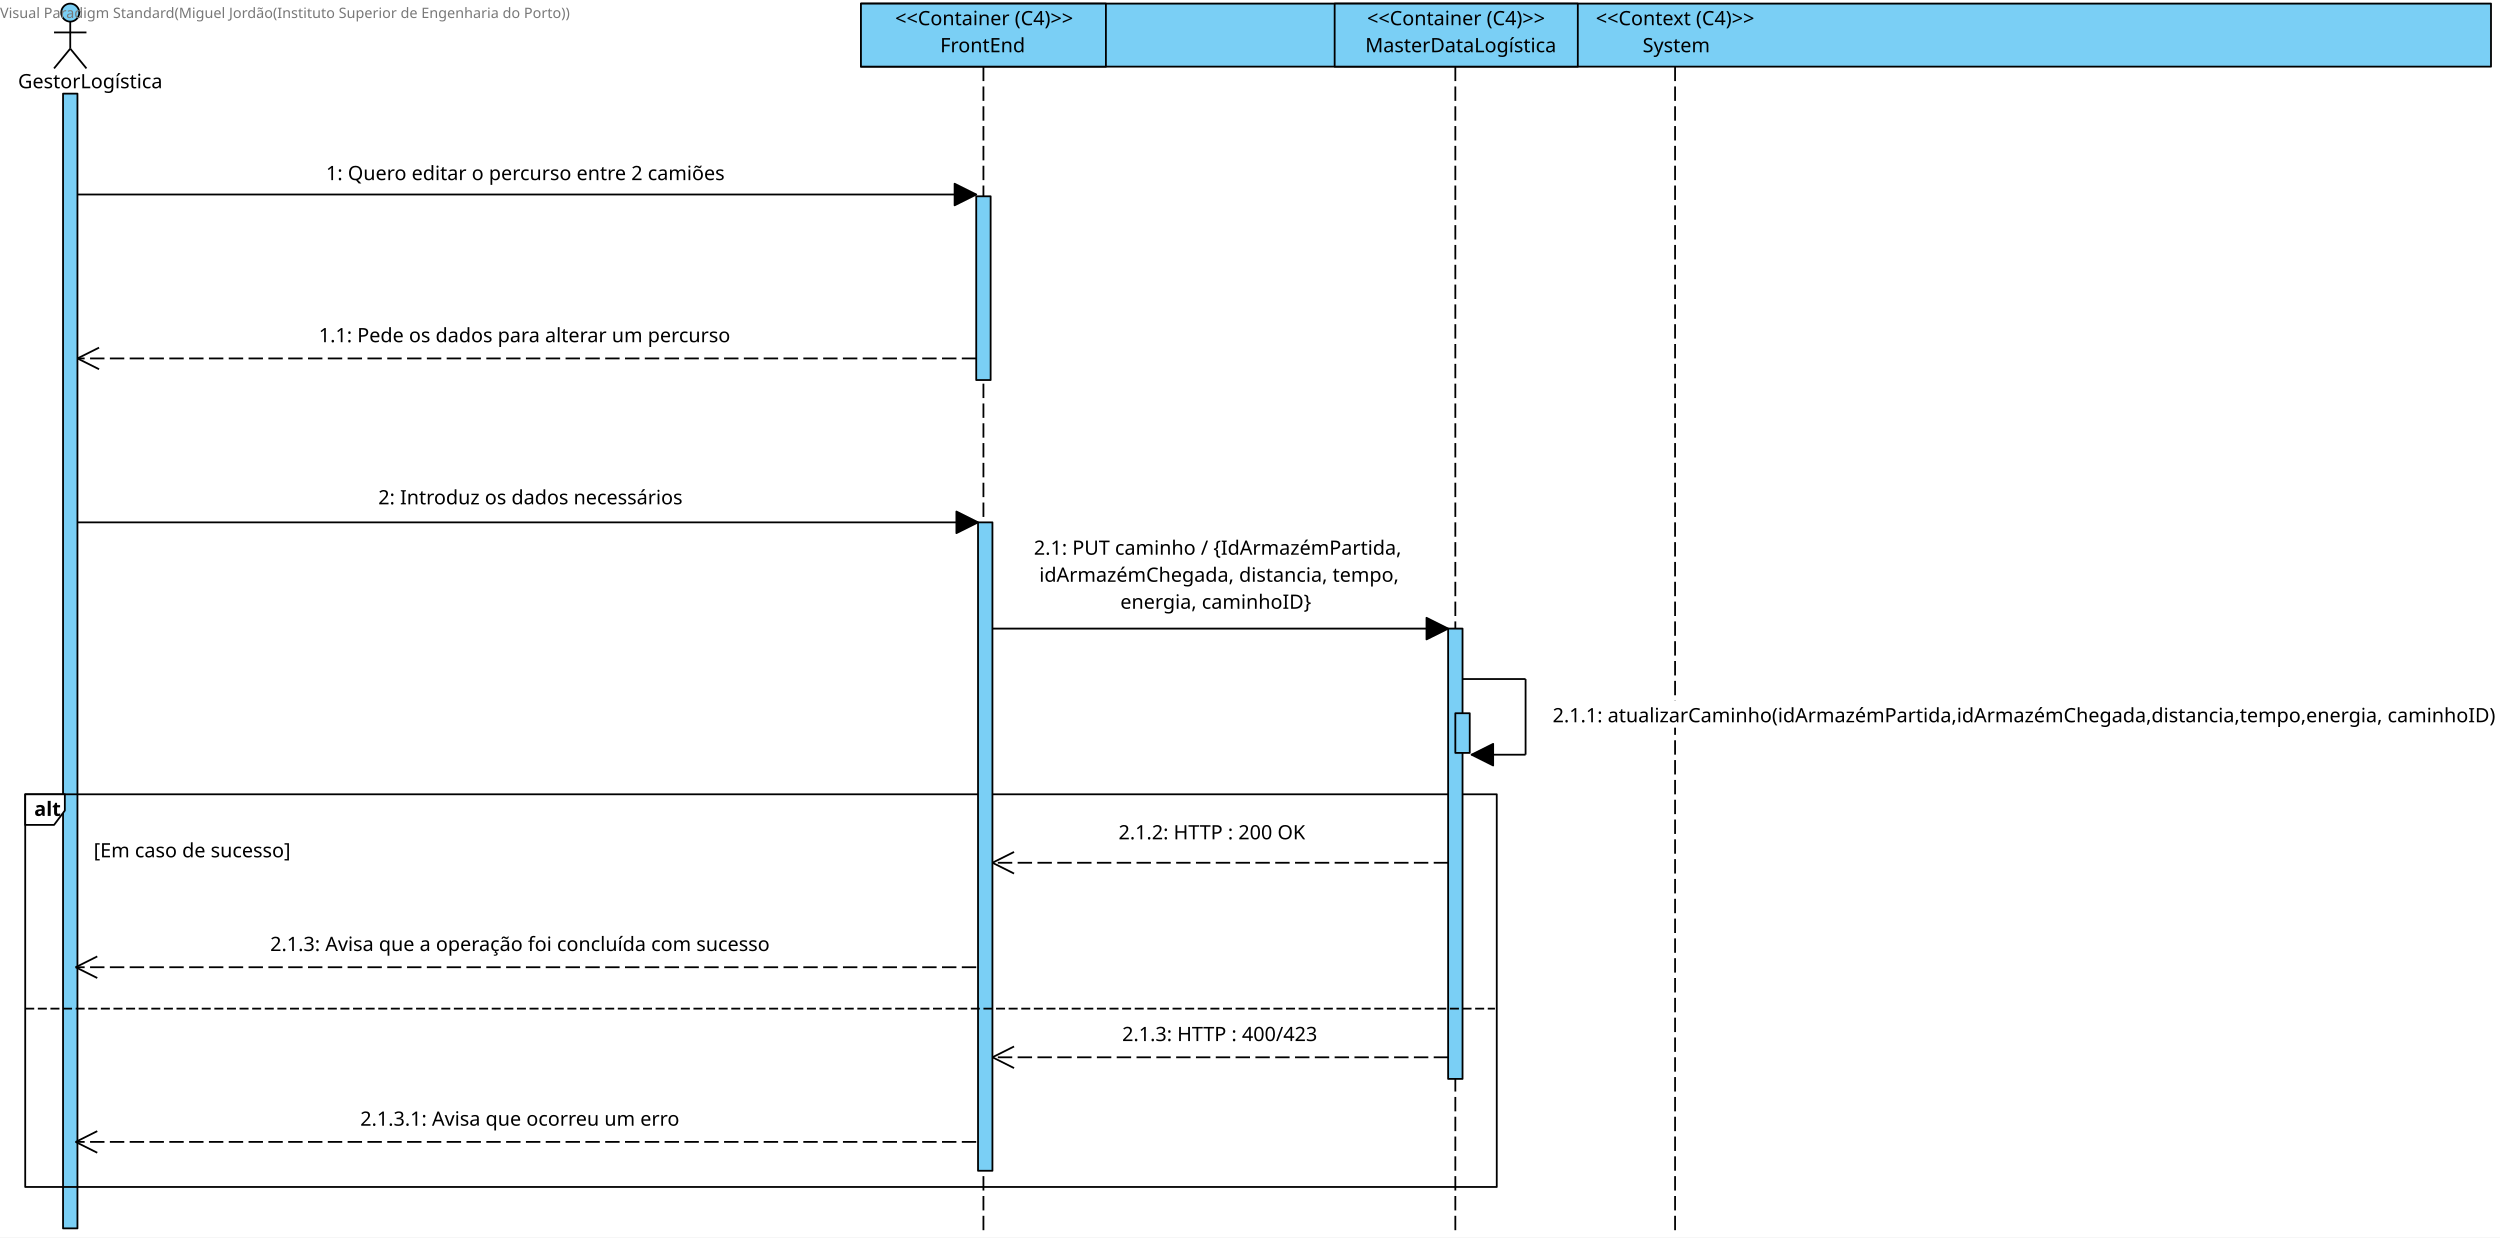
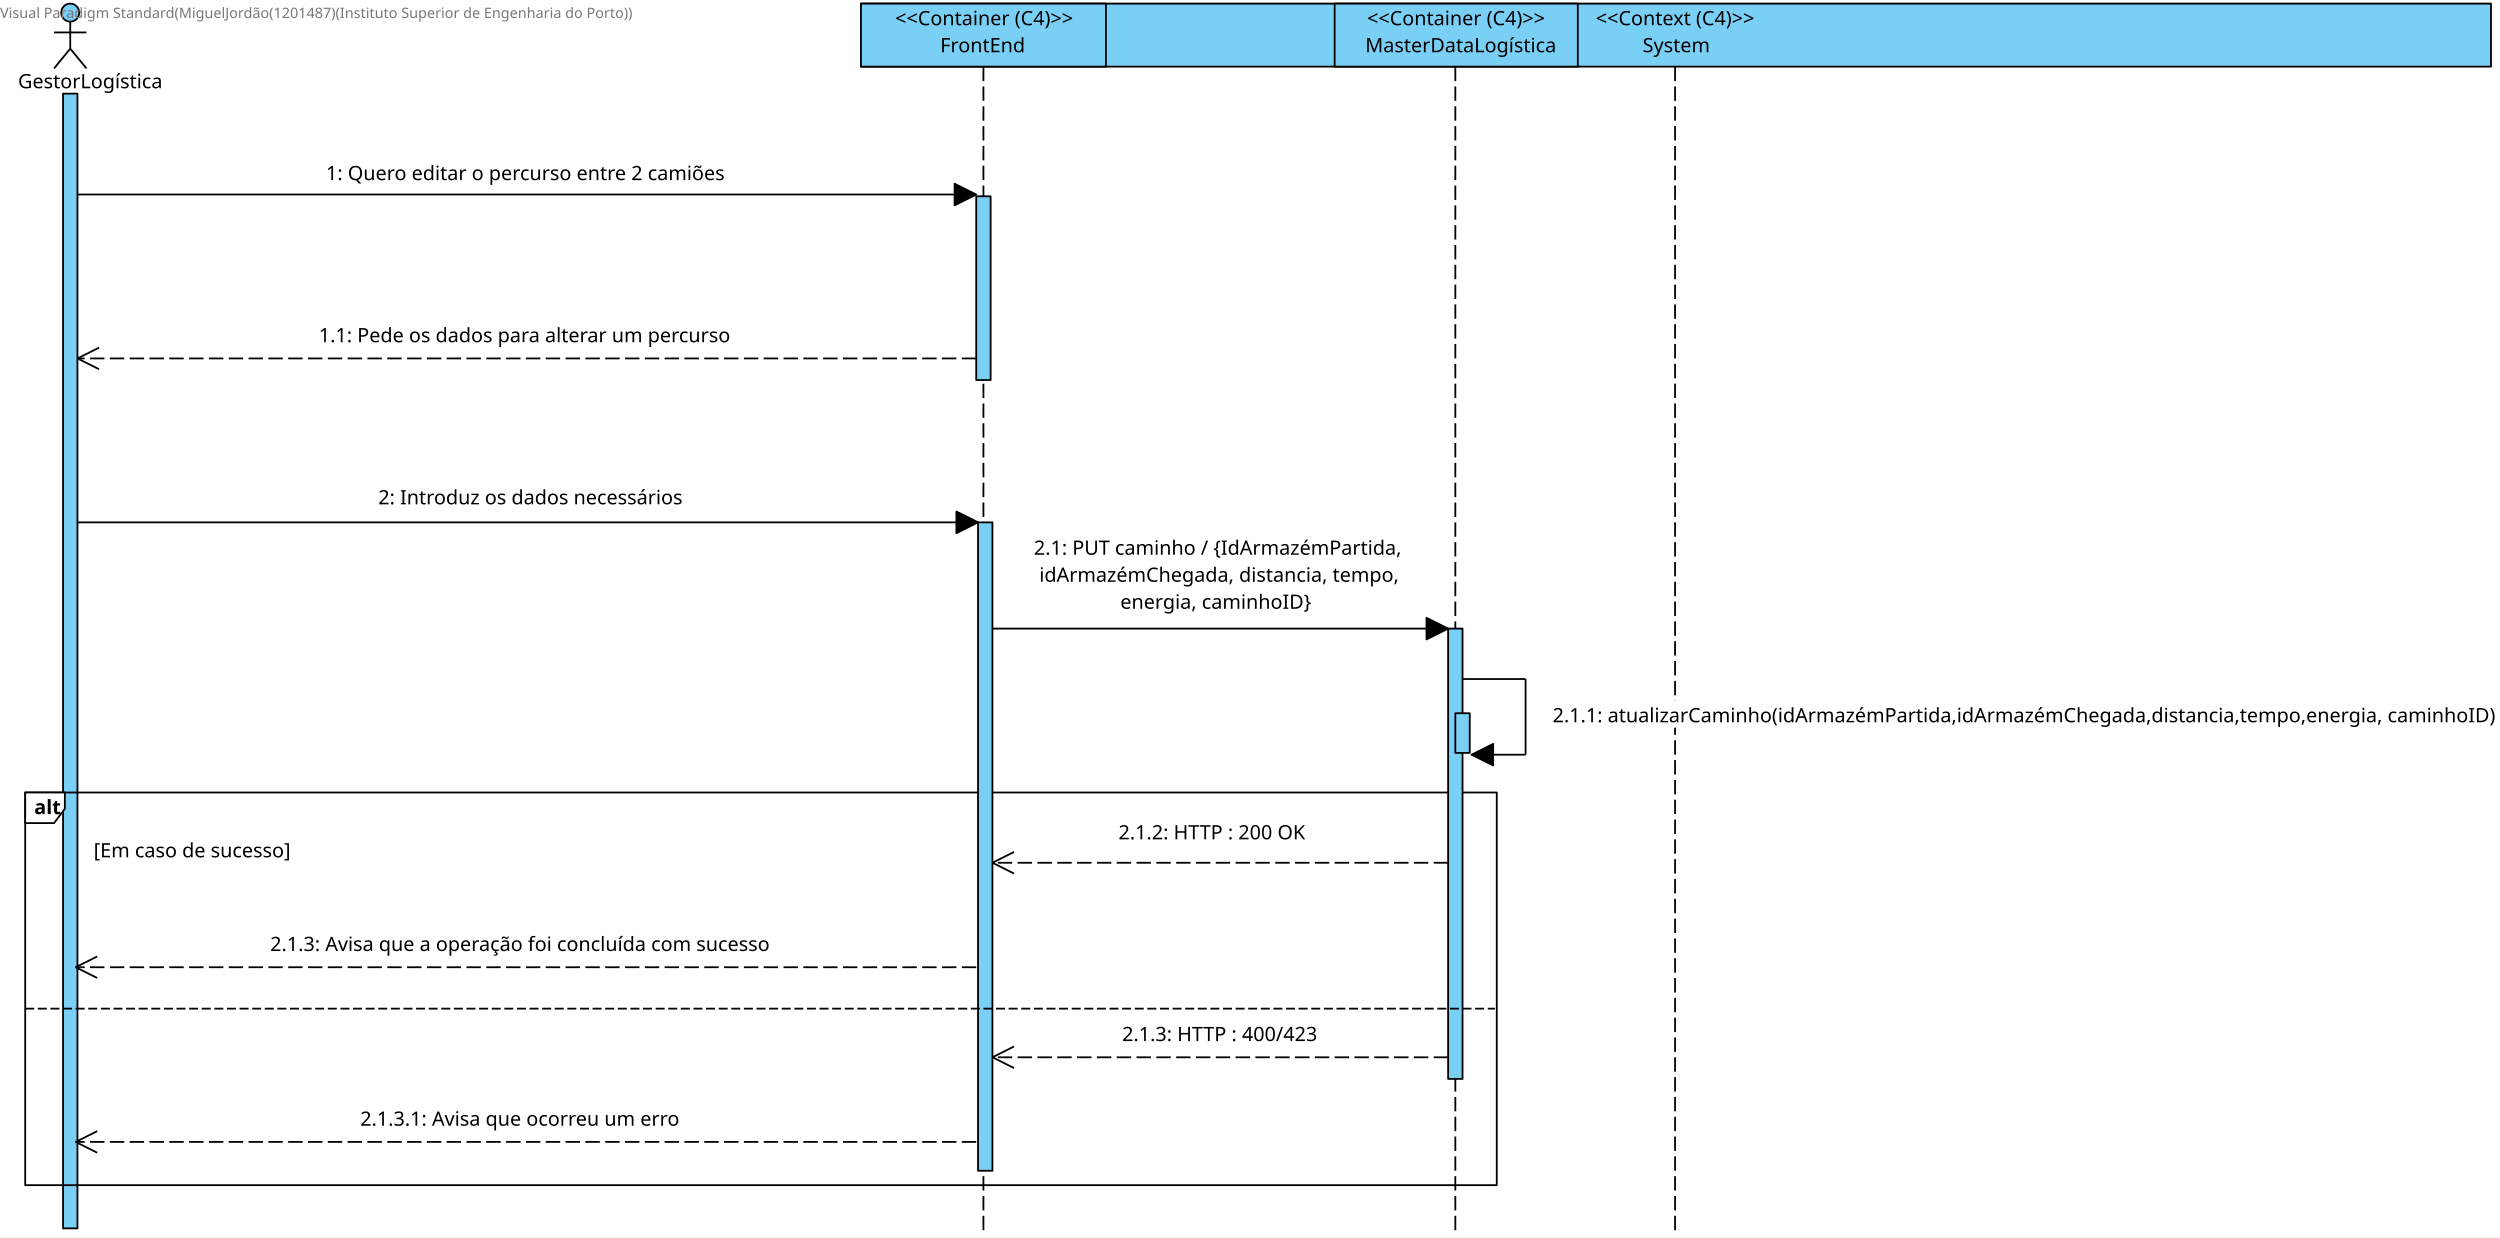
<svg xmlns="http://www.w3.org/2000/svg" fill-opacity="0" color-rendering="auto" color-interpolation="auto" text-rendering="auto" stroke="rgb(0,0,0)" stroke-linecap="square" width="1388" stroke-miterlimit="10" shape-rendering="auto" stroke-opacity="0" fill="rgb(0,0,0)" stroke-dasharray="none" font-weight="normal" stroke-width="1" height="687" font-family="'Dialog'" font-style="normal" stroke-linejoin="miter" font-size="12px" stroke-dashoffset="0" image-rendering="auto">
  <defs id="genericDefs" />
  <g>
    <defs id="defs1">
      <clipPath clipPathUnits="userSpaceOnUse" id="clipPath1">
        <path d="M-7 -7 L917 -7 L917 692 L-7 692 L-7 -7 Z" />
      </clipPath>
      <clipPath clipPathUnits="userSpaceOnUse" id="clipPath2">
        <path d="M-7 -7 L148 -7 L148 692 L-7 692 L-7 -7 Z" />
      </clipPath>
      <clipPath clipPathUnits="userSpaceOnUse" id="clipPath3">
        <path d="M-7 -7 L147 -7 L147 692 L-7 692 L-7 -7 Z" />
      </clipPath>
      <clipPath clipPathUnits="userSpaceOnUse" id="clipPath4">
        <path d="M-7 -7 L71 -7 L71 692 L-7 692 L-7 -7 Z" />
      </clipPath>
      <clipPath clipPathUnits="userSpaceOnUse" id="clipPath5">
        <path d="M-7 -7 L828 -7 L828 229 L-7 229 L-7 -7 Z" />
      </clipPath>
      <clipPath clipPathUnits="userSpaceOnUse" id="clipPath6">
        <path d="M-7 -7 L-7 229 L828 229 L828 -7 Z" />
      </clipPath>
      <clipPath clipPathUnits="userSpaceOnUse" id="clipPath7">
        <path d="M0 0 L0 18 L23 18 L23 0 Z" />
      </clipPath>
      <clipPath clipPathUnits="userSpaceOnUse" id="clipPath8">
        <path d="M-7 -7 L19 -7 L19 113 L-7 113 L-7 -7 Z" />
      </clipPath>
      <clipPath clipPathUnits="userSpaceOnUse" id="clipPath9">
        <path d="M-7 -7 L19 -7 L19 371 L-7 371 L-7 -7 Z" />
      </clipPath>
      <clipPath clipPathUnits="userSpaceOnUse" id="clipPath10">
        <path d="M-7 -7 L19 -7 L19 261 L-7 261 L-7 -7 Z" />
      </clipPath>
      <clipPath clipPathUnits="userSpaceOnUse" id="clipPath11">
        <path d="M-7 -7 L19 -7 L19 33 L-7 33 L-7 -7 Z" />
      </clipPath>
      <clipPath clipPathUnits="userSpaceOnUse" id="clipPath12">
        <path d="M-7 -7 L828 -7 L828 109 L-7 109 L-7 -7 Z" />
      </clipPath>
      <clipPath clipPathUnits="userSpaceOnUse" id="clipPath13">
        <path d="M0 0 L0 4 L817 4 L817 0 Z" />
      </clipPath>
      <clipPath clipPathUnits="userSpaceOnUse" id="clipPath14">
        <path d="M-7 -7 L828 -7 L828 113 L-7 113 L-7 -7 Z" />
      </clipPath>
      <clipPath clipPathUnits="userSpaceOnUse" id="clipPath15">
        <path d="M0 0 L0 15 L128 15 L128 0 Z" />
      </clipPath>
      <clipPath clipPathUnits="userSpaceOnUse" id="clipPath16">
        <path d="M-906 -30 L1812 -30 L1812 60 L-906 60 L-906 -30 Z" />
      </clipPath>
      <clipPath clipPathUnits="userSpaceOnUse" id="clipPath17">
        <path d="M-137 -30 L274 -30 L274 60 L-137 60 L-137 -30 Z" />
      </clipPath>
      <clipPath clipPathUnits="userSpaceOnUse" id="clipPath18">
        <path d="M-136 -30 L272 -30 L272 60 L-136 60 L-136 -30 Z" />
      </clipPath>
      <clipPath clipPathUnits="userSpaceOnUse" id="clipPath19">
        <path d="M-98 -15 L196 -15 L196 30 L-98 30 L-98 -15 Z" />
      </clipPath>
      <clipPath clipPathUnits="userSpaceOnUse" id="clipPath20">
        <path d="M0 0 L399 0 L399 146 L0 146 L0 0 Z" />
      </clipPath>
      <clipPath clipPathUnits="userSpaceOnUse" id="clipPath21">
        <path d="M300 17 L300 66 L84 66 L84 17 ZM0 0 L0 146 L399 146 L399 127 L372 127 L372 112 L399 112 L399 0 Z" />
      </clipPath>
      <clipPath clipPathUnits="userSpaceOnUse" id="clipPath22">
        <path d="M257 47 L257 62 L131 62 L131 47 ZM0 0 L0 146 L399 146 L399 0 Z" />
      </clipPath>
      <clipPath clipPathUnits="userSpaceOnUse" id="clipPath23">
        <path d="M263 50 L263 66 L134 66 L134 50 ZM0 0 L0 146 L399 146 L399 0 Z" />
      </clipPath>
      <clipPath clipPathUnits="userSpaceOnUse" id="clipPath24">
        <path d="M0 0 L614 0 L614 115 L0 115 L0 0 Z" />
      </clipPath>
      <clipPath clipPathUnits="userSpaceOnUse" id="clipPath25">
        <path d="M413 35 L413 50 L183 50 L183 35 ZM0 0 L0 115 L614 115 L614 0 Z" />
      </clipPath>
      <clipPath clipPathUnits="userSpaceOnUse" id="clipPath26">
        <path d="M0 0 L646 0 L646 146 L0 146 L0 0 Z" />
      </clipPath>
      <clipPath clipPathUnits="userSpaceOnUse" id="clipPath27">
        <path d="M459 50 L459 66 L169 66 L169 50 ZM0 0 L0 146 L646 146 L646 116 L642 116 L642 100 L646 100 L646 3 L639 3 L639 0 Z" />
      </clipPath>
      <clipPath clipPathUnits="userSpaceOnUse" id="clipPath28">
        <path d="M409 49 L409 67 L219 67 L219 49 ZM0 0 L0 146 L646 146 L646 19 L642 19 L642 3 L646 3 L646 0 Z" />
      </clipPath>
      <clipPath clipPathUnits="userSpaceOnUse" id="clipPath29">
        <path d="M419 34 L419 49 L180 49 L180 34 ZM0 0 L0 115 L614 115 L614 0 Z" />
      </clipPath>
      <clipPath clipPathUnits="userSpaceOnUse" id="clipPath30">
        <path d="M0 0 L615 0 L615 115 L0 115 L0 0 Z" />
      </clipPath>
      <clipPath clipPathUnits="userSpaceOnUse" id="clipPath31">
        <path d="M395 33 L395 48 L213 48 L213 33 ZM0 0 L0 115 L615 115 L615 108 L576 108 L576 59 L615 59 L615 0 Z" />
      </clipPath>
      <clipPath clipPathUnits="userSpaceOnUse" id="clipPath32">
        <path d="M0 0 L181 0 L181 188 L0 188 L0 0 Z" />
      </clipPath>
      <clipPath clipPathUnits="userSpaceOnUse" id="clipPath33">
        <path d="M39 0 L39 37 L0 37 L0 188 L181 188 L181 98 L111 98 L111 83 L181 83 L181 0 Z" />
      </clipPath>
      <clipPath clipPathUnits="userSpaceOnUse" id="clipPath34">
        <path d="M-516 -15 L1032 -15 L1032 30 L-516 30 L-516 -15 Z" />
      </clipPath>
      <clipPath clipPathUnits="userSpaceOnUse" id="clipPath35">
        <path d="M-182 -15 L364 -15 L364 30 L-182 30 L-182 -15 Z" />
      </clipPath>
      <clipPath clipPathUnits="userSpaceOnUse" id="clipPath36">
        <path d="M-239 -15 L478 -15 L478 30 L-239 30 L-239 -15 Z" />
      </clipPath>
      <clipPath clipPathUnits="userSpaceOnUse" id="clipPath37">
        <path d="M-190 -18 L380 -18 L380 36 L-190 36 L-190 -18 Z" />
      </clipPath>
      <clipPath clipPathUnits="userSpaceOnUse" id="clipPath38">
        <path d="M-290 -16 L580 -16 L580 32 L-290 32 L-290 -16 Z" />
      </clipPath>
      <clipPath clipPathUnits="userSpaceOnUse" id="clipPath39">
        <path d="M-230 -15 L460 -15 L460 30 L-230 30 L-230 -15 Z" />
      </clipPath>
      <clipPath clipPathUnits="userSpaceOnUse" id="clipPath40">
        <path d="M-129 -16 L258 -16 L258 32 L-129 32 L-129 -16 Z" />
      </clipPath>
      <clipPath clipPathUnits="userSpaceOnUse" id="clipPath41">
        <path d="M-126 -15 L252 -15 L252 30 L-126 30 L-126 -15 Z" />
      </clipPath>
      <clipPath clipPathUnits="userSpaceOnUse" id="clipPath42">
        <path d="M-216 -49 L432 -49 L432 98 L-216 98 L-216 -49 Z" />
      </clipPath>
    </defs>
    <g fill="white" text-rendering="geometricPrecision" fill-opacity="1" stroke-opacity="1" stroke="white">
      <rect x="0" width="1388" height="687" y="0" stroke="none" />
    </g>
    <g font-size="11px" transform="translate(478,2)" fill-opacity="1" fill="rgb(122,207,245)" text-rendering="geometricPrecision" image-rendering="optimizeQuality" font-family="sans-serif" stroke="rgb(122,207,245)" stroke-opacity="1">
      <rect x="0" width="905" height="35" y="0" clip-path="url(#clipPath1)" stroke="none" />
    </g>
    <g stroke-linecap="butt" font-size="11px" transform="translate(478,2)" fill-opacity="1" fill="black" text-rendering="geometricPrecision" image-rendering="optimizeQuality" font-family="sans-serif" stroke-linejoin="round" stroke="black" stroke-opacity="1" stroke-miterlimit="0">
      <rect fill="none" x="0" width="905" height="35" y="0" clip-path="url(#clipPath1)" />
      <line clip-path="url(#clipPath1)" fill="none" x1="452" x2="452" y1="35" y2="681" stroke-linejoin="bevel" stroke-dasharray="8,3" />
    </g>
    <g font-size="11px" transform="translate(478,2)" fill-opacity="1" fill="rgb(122,207,245)" text-rendering="geometricPrecision" image-rendering="optimizeQuality" font-family="sans-serif" stroke="rgb(122,207,245)" stroke-opacity="1">
      <rect x="0" width="136" height="35" y="0" clip-path="url(#clipPath2)" stroke="none" />
    </g>
    <g stroke-linecap="butt" font-size="11px" transform="translate(478,2)" fill-opacity="1" fill="black" text-rendering="geometricPrecision" image-rendering="optimizeQuality" font-family="sans-serif" stroke-linejoin="round" stroke="black" stroke-opacity="1" stroke-miterlimit="0">
      <rect fill="none" x="0" width="136" height="35" y="0" clip-path="url(#clipPath2)" />
      <line clip-path="url(#clipPath2)" fill="none" x1="68" x2="68" y1="35" y2="681" stroke-linejoin="bevel" stroke-dasharray="8,3" />
    </g>
    <g font-size="11px" transform="translate(741,2)" fill-opacity="1" fill="rgb(122,207,245)" text-rendering="geometricPrecision" image-rendering="optimizeQuality" font-family="sans-serif" stroke="rgb(122,207,245)" stroke-opacity="1">
      <rect x="0" width="135" height="35" y="0" clip-path="url(#clipPath3)" stroke="none" />
    </g>
    <g stroke-linecap="butt" font-size="11px" transform="translate(741,2)" fill-opacity="1" fill="black" text-rendering="geometricPrecision" image-rendering="optimizeQuality" font-family="sans-serif" stroke-linejoin="round" stroke="black" stroke-opacity="1" stroke-miterlimit="0">
      <rect fill="none" x="0" width="135" height="35" y="0" clip-path="url(#clipPath3)" />
      <line clip-path="url(#clipPath3)" fill="none" x1="67" x2="67" y1="35" y2="681" stroke-linejoin="bevel" stroke-dasharray="8,3" />
    </g>
    <g font-size="11px" transform="translate(9,2)" fill-opacity="1" fill="rgb(122,207,245)" text-rendering="geometricPrecision" image-rendering="optimizeQuality" font-family="sans-serif" stroke="rgb(122,207,245)" stroke-opacity="1">
      <circle r="5" clip-path="url(#clipPath4)" cx="30" cy="5" stroke="none" />
      <rect x="26" width="8" height="630" y="50" clip-path="url(#clipPath4)" stroke="none" />
    </g>
    <g stroke-linecap="butt" font-size="11px" transform="translate(9,2)" fill-opacity="1" fill="black" text-rendering="geometricPrecision" image-rendering="optimizeQuality" font-family="sans-serif" stroke-linejoin="round" stroke="black" stroke-opacity="1" stroke-miterlimit="0">
      <circle fill="none" r="5" clip-path="url(#clipPath4)" cx="30" cy="5" />
      <rect fill="none" x="26" width="8" height="630" y="50" clip-path="url(#clipPath4)" />
      <line y2="25" fill="none" x1="30" clip-path="url(#clipPath4)" x2="30" y1="10" />
      <line y2="36" fill="none" x1="30" clip-path="url(#clipPath4)" x2="21" y1="25" />
      <line y2="36" fill="none" x1="30" clip-path="url(#clipPath4)" x2="39" y1="25" />
      <line y2="16" fill="none" x1="21" clip-path="url(#clipPath4)" x2="39" y1="16" />
    </g>
-     <g fill-opacity="1" text-rendering="geometricPrecision" stroke="black" stroke-linecap="butt" transform="translate(14,441)" stroke-miterlimit="0" stroke-opacity="1" fill="black" font-weight="bold" font-family="sans-serif" stroke-linejoin="round" font-size="11px" image-rendering="optimizeQuality">
+     <g fill-opacity="1" text-rendering="geometricPrecision" stroke="black" stroke-linecap="butt" transform="translate(14,440)" stroke-miterlimit="0" stroke-opacity="1" fill="black" font-weight="bold" font-family="sans-serif" stroke-linejoin="round" font-size="11px" image-rendering="optimizeQuality">
      <rect fill="none" x="0" width="817" height="218" y="0" clip-path="url(#clipPath6)" />
    </g>
-     <g font-size="11px" transform="translate(14,441)" fill-opacity="1" fill="white" text-rendering="geometricPrecision" image-rendering="optimizeQuality" font-family="sans-serif" stroke="white" font-weight="bold" stroke-opacity="1">
+     <g font-size="11px" transform="translate(14,440)" fill-opacity="1" fill="white" text-rendering="geometricPrecision" image-rendering="optimizeQuality" font-family="sans-serif" stroke="white" font-weight="bold" stroke-opacity="1">
      <path d="M22 0 L22 9 L16 17 L0 17 L0 0 Z" stroke="none" clip-path="url(#clipPath6)" />
    </g>
-     <g fill-opacity="1" text-rendering="geometricPrecision" stroke="black" stroke-linecap="butt" transform="translate(14,441)" stroke-miterlimit="0" stroke-opacity="1" fill="black" font-weight="bold" font-family="sans-serif" stroke-linejoin="round" font-size="11px" image-rendering="optimizeQuality">
+     <g fill-opacity="1" text-rendering="geometricPrecision" stroke="black" stroke-linecap="butt" transform="translate(14,440)" stroke-miterlimit="0" stroke-opacity="1" fill="black" font-weight="bold" font-family="sans-serif" stroke-linejoin="round" font-size="11px" image-rendering="optimizeQuality">
      <path fill="none" d="M22 0 L22 9 L16 17 L0 17 L0 0 Z" clip-path="url(#clipPath6)" />
    </g>
-     <g font-size="11px" transform="translate(14,441)" fill-opacity="1" fill="black" text-rendering="geometricPrecision" image-rendering="optimizeQuality" font-family="sans-serif" stroke="black" font-weight="bold" stroke-opacity="1">
+     <g font-size="11px" transform="translate(14,440)" fill-opacity="1" fill="black" text-rendering="geometricPrecision" image-rendering="optimizeQuality" font-family="sans-serif" stroke="black" font-weight="bold" stroke-opacity="1">
      <text x="5" xml:space="preserve" y="12" clip-path="url(#clipPath7)" stroke="none">alt</text>
    </g>
    <g font-size="11px" transform="translate(542,109)" fill-opacity="1" fill="rgb(122,207,245)" text-rendering="geometricPrecision" image-rendering="optimizeQuality" font-family="sans-serif" stroke="rgb(122,207,245)" stroke-opacity="1">
      <rect x="0" width="8" height="102" y="0" clip-path="url(#clipPath8)" stroke="none" />
    </g>
    <g stroke-linecap="butt" font-size="11px" transform="translate(542,109)" fill-opacity="1" fill="black" text-rendering="geometricPrecision" image-rendering="optimizeQuality" font-family="sans-serif" stroke-linejoin="round" stroke="black" stroke-opacity="1" stroke-miterlimit="0">
      <rect fill="none" x="0" width="8" height="102" y="0" clip-path="url(#clipPath8)" />
    </g>
    <g font-size="11px" transform="translate(543,290)" fill-opacity="1" fill="rgb(122,207,245)" text-rendering="geometricPrecision" image-rendering="optimizeQuality" font-family="sans-serif" stroke="rgb(122,207,245)" stroke-opacity="1">
      <rect x="0" width="8" height="360" y="0" clip-path="url(#clipPath9)" stroke="none" />
    </g>
    <g stroke-linecap="butt" font-size="11px" transform="translate(543,290)" fill-opacity="1" fill="black" text-rendering="geometricPrecision" image-rendering="optimizeQuality" font-family="sans-serif" stroke-linejoin="round" stroke="black" stroke-opacity="1" stroke-miterlimit="0">
      <rect fill="none" x="0" width="8" height="360" y="0" clip-path="url(#clipPath9)" />
    </g>
    <g font-size="11px" transform="translate(804,349)" fill-opacity="1" fill="rgb(122,207,245)" text-rendering="geometricPrecision" image-rendering="optimizeQuality" font-family="sans-serif" stroke="rgb(122,207,245)" stroke-opacity="1">
      <rect x="0" width="8" height="250" y="0" clip-path="url(#clipPath10)" stroke="none" />
    </g>
    <g stroke-linecap="butt" font-size="11px" transform="translate(804,349)" fill-opacity="1" fill="black" text-rendering="geometricPrecision" image-rendering="optimizeQuality" font-family="sans-serif" stroke-linejoin="round" stroke="black" stroke-opacity="1" stroke-miterlimit="0">
      <rect fill="none" x="0" width="8" height="250" y="0" clip-path="url(#clipPath10)" />
    </g>
    <g font-size="11px" transform="translate(808,396)" fill-opacity="1" fill="rgb(122,207,245)" text-rendering="geometricPrecision" image-rendering="optimizeQuality" font-family="sans-serif" stroke="rgb(122,207,245)" stroke-opacity="1">
      <rect x="0" width="8" height="22" y="0" clip-path="url(#clipPath11)" stroke="none" />
    </g>
    <g stroke-linecap="butt" font-size="11px" transform="translate(808,396)" fill-opacity="1" fill="black" text-rendering="geometricPrecision" image-rendering="optimizeQuality" font-family="sans-serif" stroke-linejoin="round" stroke="black" stroke-opacity="1" stroke-miterlimit="0">
      <rect fill="none" x="0" width="8" height="22" y="0" clip-path="url(#clipPath11)" />
    </g>
    <g fill-opacity="1" text-rendering="geometricPrecision" stroke="black" stroke-linecap="butt" transform="translate(14,459)" stroke-miterlimit="0" stroke-opacity="1" fill="black" stroke-dasharray="5,2" font-family="sans-serif" stroke-linejoin="bevel" font-size="11px" image-rendering="optimizeQuality">
      <line y2="101" fill="none" x1="0" clip-path="url(#clipPath14)" x2="816" y1="101" />
    </g>
    <g font-size="11px" transform="translate(42,464)" fill-opacity="1" fill="white" text-rendering="geometricPrecision" image-rendering="optimizeQuality" font-family="sans-serif" stroke="white" stroke-opacity="1">
      <rect x="9" width="110" height="17" y="-1" clip-path="url(#clipPath15)" stroke="none" />
      <text fill="black" x="10" xml:space="preserve" y="12" clip-path="url(#clipPath15)" stroke="none">[Em caso de sucesso]</text>
    </g>
    <g font-size="11px" transform="translate(478,2)" fill-opacity="1" fill="black" text-rendering="geometricPrecision" image-rendering="optimizeQuality" font-family="sans-serif" stroke="black" stroke-opacity="1">
      <text x="408" xml:space="preserve" y="12" clip-path="url(#clipPath16)" stroke="none">&lt;&lt;Context (C4)&gt;&gt;</text>
      <text x="434" xml:space="preserve" y="27" clip-path="url(#clipPath16)" stroke="none">System</text>
    </g>
    <g font-size="11px" transform="translate(478,2)" fill-opacity="1" fill="black" text-rendering="geometricPrecision" image-rendering="optimizeQuality" font-family="sans-serif" stroke="black" stroke-opacity="1">
      <text x="19" xml:space="preserve" y="12" clip-path="url(#clipPath17)" stroke="none">&lt;&lt;Container (C4)&gt;&gt;</text>
      <text x="44" xml:space="preserve" y="27" clip-path="url(#clipPath17)" stroke="none">FrontEnd</text>
    </g>
    <g font-size="11px" transform="translate(741,2)" fill-opacity="1" fill="black" text-rendering="geometricPrecision" image-rendering="optimizeQuality" font-family="sans-serif" stroke="black" stroke-opacity="1">
      <text x="18" xml:space="preserve" y="12" clip-path="url(#clipPath18)" stroke="none">&lt;&lt;Container (C4)&gt;&gt;</text>
      <text x="17" xml:space="preserve" y="27" clip-path="url(#clipPath18)" stroke="none">MasterDataLogística</text>
    </g>
    <g font-size="11px" transform="translate(0,37)" fill-opacity="1" fill="black" text-rendering="geometricPrecision" image-rendering="optimizeQuality" font-family="sans-serif" stroke="black" stroke-opacity="1">
      <text x="10" xml:space="preserve" y="12" clip-path="url(#clipPath19)" stroke="none">GestorLogística</text>
    </g>
    <g stroke-linecap="butt" font-size="11px" transform="translate(480,277)" fill-opacity="1" fill="black" text-rendering="geometricPrecision" image-rendering="optimizeQuality" font-family="sans-serif" stroke-linejoin="round" stroke="black" stroke-opacity="1">
      <line y2="72" fill="none" x1="71" clip-path="url(#clipPath21)" x2="324" y1="72" />
      <polygon points=" 324 72 312 66 312 78" clip-path="url(#clipPath21)" stroke="none" />
      <polygon fill="none" points=" 324 72 312 66 312 78" clip-path="url(#clipPath21)" />
    </g>
    <g fill-opacity="1" text-rendering="geometricPrecision" stroke="black" stroke-linecap="butt" transform="translate(480,407)" stroke-miterlimit="0" stroke-opacity="1" fill="black" stroke-dasharray="8,3" font-family="sans-serif" stroke-linejoin="round" font-size="11px" image-rendering="optimizeQuality">
      <line y2="72" fill="none" x1="324" clip-path="url(#clipPath22)" x2="71" y1="72" />
      <line clip-path="url(#clipPath22)" fill="none" x1="71" x2="83" y1="72" y2="78" stroke-dasharray="none" stroke-miterlimit="10" />
      <line clip-path="url(#clipPath22)" fill="none" x1="71" x2="83" y1="72" y2="66" stroke-dasharray="none" stroke-miterlimit="10" />
    </g>
    <g fill-opacity="1" text-rendering="geometricPrecision" stroke="black" stroke-linecap="butt" transform="translate(480,516)" stroke-miterlimit="0" stroke-opacity="1" fill="black" stroke-dasharray="8,3" font-family="sans-serif" stroke-linejoin="round" font-size="11px" image-rendering="optimizeQuality">
      <line y2="71" fill="none" x1="324" clip-path="url(#clipPath23)" x2="71" y1="71" />
      <line clip-path="url(#clipPath23)" fill="none" x1="71" x2="83" y1="71" y2="77" stroke-dasharray="none" stroke-miterlimit="10" />
      <line clip-path="url(#clipPath23)" fill="none" x1="71" x2="83" y1="71" y2="65" stroke-dasharray="none" stroke-miterlimit="10" />
    </g>
    <g stroke-linecap="butt" font-size="11px" transform="translate(-12,53)" fill-opacity="1" fill="black" text-rendering="geometricPrecision" image-rendering="optimizeQuality" font-family="sans-serif" stroke-linejoin="round" stroke="black" stroke-opacity="1">
      <line y2="55" fill="none" x1="55" clip-path="url(#clipPath25)" x2="554" y1="55" />
      <polygon points=" 554 55 542 49 542 61" clip-path="url(#clipPath25)" stroke="none" />
      <polygon fill="none" points=" 554 55 542 49 542 61" clip-path="url(#clipPath25)" />
    </g>
    <g fill-opacity="1" text-rendering="geometricPrecision" stroke="black" stroke-linecap="butt" transform="translate(-28,466)" stroke-miterlimit="0" stroke-opacity="1" fill="black" stroke-dasharray="8,3" font-family="sans-serif" stroke-linejoin="round" font-size="11px" image-rendering="optimizeQuality">
      <line y2="71" fill="none" x1="570" clip-path="url(#clipPath27)" x2="70" y1="71" />
      <line clip-path="url(#clipPath27)" fill="none" x1="70" x2="82" y1="71" y2="77" stroke-dasharray="none" stroke-miterlimit="10" />
      <line clip-path="url(#clipPath27)" fill="none" x1="70" x2="82" y1="71" y2="65" stroke-dasharray="none" stroke-miterlimit="10" />
    </g>
    <g fill-opacity="1" text-rendering="geometricPrecision" stroke="black" stroke-linecap="butt" transform="translate(-28,563)" stroke-miterlimit="0" stroke-opacity="1" fill="black" stroke-dasharray="8,3" font-family="sans-serif" stroke-linejoin="round" font-size="11px" image-rendering="optimizeQuality">
      <line y2="71" fill="none" x1="570" clip-path="url(#clipPath28)" x2="70" y1="71" />
      <line clip-path="url(#clipPath28)" fill="none" x1="70" x2="82" y1="71" y2="77" stroke-dasharray="none" stroke-miterlimit="10" />
      <line clip-path="url(#clipPath28)" fill="none" x1="70" x2="82" y1="71" y2="65" stroke-dasharray="none" stroke-miterlimit="10" />
    </g>
    <g fill-opacity="1" text-rendering="geometricPrecision" stroke="black" stroke-linecap="butt" transform="translate(-12,144)" stroke-miterlimit="0" stroke-opacity="1" fill="black" stroke-dasharray="8,3" font-family="sans-serif" stroke-linejoin="round" font-size="11px" image-rendering="optimizeQuality">
      <line y2="55" fill="none" x1="554" clip-path="url(#clipPath29)" x2="55" y1="55" />
      <line clip-path="url(#clipPath29)" fill="none" x1="55" x2="67" y1="55" y2="61" stroke-dasharray="none" stroke-miterlimit="10" />
      <line clip-path="url(#clipPath29)" fill="none" x1="55" x2="67" y1="55" y2="49" stroke-dasharray="none" stroke-miterlimit="10" />
    </g>
    <g stroke-linecap="butt" font-size="11px" transform="translate(-12,235)" fill-opacity="1" fill="black" text-rendering="geometricPrecision" image-rendering="optimizeQuality" font-family="sans-serif" stroke-linejoin="round" stroke="black" stroke-opacity="1">
      <line y2="55" fill="none" x1="55" clip-path="url(#clipPath31)" x2="555" y1="55" />
      <polygon points=" 555 55 543 49 543 61" clip-path="url(#clipPath31)" stroke="none" />
      <polygon fill="none" points=" 555 55 543 49 543 61" clip-path="url(#clipPath31)" />
    </g>
    <g stroke-linecap="butt" font-size="11px" transform="translate(741,306)" fill-opacity="1" fill="black" text-rendering="geometricPrecision" image-rendering="optimizeQuality" font-family="sans-serif" stroke-linejoin="round" stroke="black" stroke-opacity="1">
      <line y2="71" fill="none" x1="71" clip-path="url(#clipPath33)" x2="106" y1="71" />
      <line y2="113" fill="none" x1="106" clip-path="url(#clipPath33)" x2="106" y1="71" />
      <line y2="113" fill="none" x1="106" clip-path="url(#clipPath33)" x2="76" y1="113" />
      <polygon points=" 76 113 88 119 88 107" clip-path="url(#clipPath33)" stroke="none" />
      <polygon fill="none" points=" 76 113 88 119 88 107" clip-path="url(#clipPath33)" />
    </g>
    <g font-size="11px" transform="translate(852,389)" fill-opacity="1" fill="white" text-rendering="geometricPrecision" image-rendering="optimizeQuality" font-family="sans-serif" stroke="white" stroke-opacity="1">
      <rect x="0" width="516" height="15" y="0" clip-path="url(#clipPath34)" stroke="none" />
      <text fill="black" x="10" xml:space="preserve" y="12" clip-path="url(#clipPath34)" stroke="none">2.1.1: atualizarCaminho(idArmazémPartida,idArmazémChegada,distancia,tempo,energia, caminhoID)</text>
    </g>
    <g font-size="11px" transform="translate(201,268)" fill-opacity="1" fill="white" text-rendering="geometricPrecision" image-rendering="optimizeQuality" font-family="sans-serif" stroke="white" stroke-opacity="1">
      <rect x="0" width="182" height="15" y="0" clip-path="url(#clipPath35)" stroke="none" />
      <text fill="black" x="9" xml:space="preserve" y="12" clip-path="url(#clipPath35)" stroke="none">2: Introduz os dados necessários</text>
    </g>
    <g font-size="11px" transform="translate(168,178)" fill-opacity="1" fill="white" text-rendering="geometricPrecision" image-rendering="optimizeQuality" font-family="sans-serif" stroke="white" stroke-opacity="1">
      <rect x="0" width="239" height="15" y="0" clip-path="url(#clipPath36)" stroke="none" />
      <text fill="black" x="9" xml:space="preserve" y="12" clip-path="url(#clipPath36)" stroke="none">1.1: Pede os dados para alterar um percurso</text>
    </g>
    <g font-size="11px" transform="translate(191,612)" fill-opacity="1" fill="white" text-rendering="geometricPrecision" image-rendering="optimizeQuality" font-family="sans-serif" stroke="white" stroke-opacity="1">
      <rect x="0" width="190" height="18" y="0" clip-path="url(#clipPath37)" stroke="none" />
      <text fill="black" x="9" xml:space="preserve" y="13" clip-path="url(#clipPath37)" stroke="none">2.1.3.1: Avisa que ocorreu um erro</text>
    </g>
    <g font-size="11px" transform="translate(141,516)" fill-opacity="1" fill="white" text-rendering="geometricPrecision" image-rendering="optimizeQuality" font-family="sans-serif" stroke="white" stroke-opacity="1">
      <rect x="0" width="290" height="16" y="0" clip-path="url(#clipPath38)" stroke="none" />
      <text fill="black" x="9" xml:space="preserve" y="12" clip-path="url(#clipPath38)" stroke="none">2.1.3: Avisa que a operação foi concluída com sucesso</text>
    </g>
    <g font-size="11px" transform="translate(171,88)" fill-opacity="1" fill="white" text-rendering="geometricPrecision" image-rendering="optimizeQuality" font-family="sans-serif" stroke="white" stroke-opacity="1">
      <rect x="0" width="230" height="15" y="0" clip-path="url(#clipPath39)" stroke="none" />
      <text fill="black" x="10" xml:space="preserve" y="12" clip-path="url(#clipPath39)" stroke="none">1: Quero editar o percurso entre 2 camiões</text>
    </g>
    <g font-size="11px" transform="translate(614,566)" fill-opacity="1" fill="white" text-rendering="geometricPrecision" image-rendering="optimizeQuality" font-family="sans-serif" stroke="white" stroke-opacity="1">
      <rect x="0" width="129" height="16" y="0" clip-path="url(#clipPath40)" stroke="none" />
      <text fill="black" x="9" xml:space="preserve" y="12" clip-path="url(#clipPath40)" stroke="none">2.1.3: HTTP : 400/423</text>
    </g>
    <g font-size="11px" transform="translate(611,454)" fill-opacity="1" fill="white" text-rendering="geometricPrecision" image-rendering="optimizeQuality" font-family="sans-serif" stroke="white" stroke-opacity="1">
      <rect x="0" width="126" height="15" y="0" clip-path="url(#clipPath41)" stroke="none" />
      <text fill="black" x="10" xml:space="preserve" y="12" clip-path="url(#clipPath41)" stroke="none">2.1.2: HTTP : 200 OK</text>
    </g>
    <g font-size="11px" transform="translate(564,294)" fill-opacity="1" fill="white" text-rendering="geometricPrecision" image-rendering="optimizeQuality" font-family="sans-serif" stroke="white" stroke-opacity="1">
      <rect x="0" width="216" height="49" y="0" clip-path="url(#clipPath42)" stroke="none" />
      <text fill="black" x="10" xml:space="preserve" y="14" clip-path="url(#clipPath42)" stroke="none">2.1: PUT caminho / {IdArmazémPartida,</text>
      <text fill="black" x="13" xml:space="preserve" y="29" clip-path="url(#clipPath42)" stroke="none">idArmazémChegada, distancia, tempo,</text>
      <text fill="black" x="58" xml:space="preserve" y="44" clip-path="url(#clipPath42)" stroke="none">energia, caminhoID}</text>
    </g>
    <g font-size="8px" fill-opacity="1" fill="rgb(120,120,120)" text-rendering="geometricPrecision" image-rendering="optimizeQuality" stroke="rgb(120,120,120)" stroke-opacity="1">
-       <text x="0" xml:space="preserve" y="10" stroke="none">Visual Paradigm Standard(Miguel Jordão(Instituto Superior de Engenharia do Porto))</text>
+       <text x="0" xml:space="preserve" y="10" stroke="none">Visual Paradigm Standard(MiguelJordão(1201487)(Instituto Superior de Engenharia do Porto))</text>
    </g>
  </g>
</svg>
